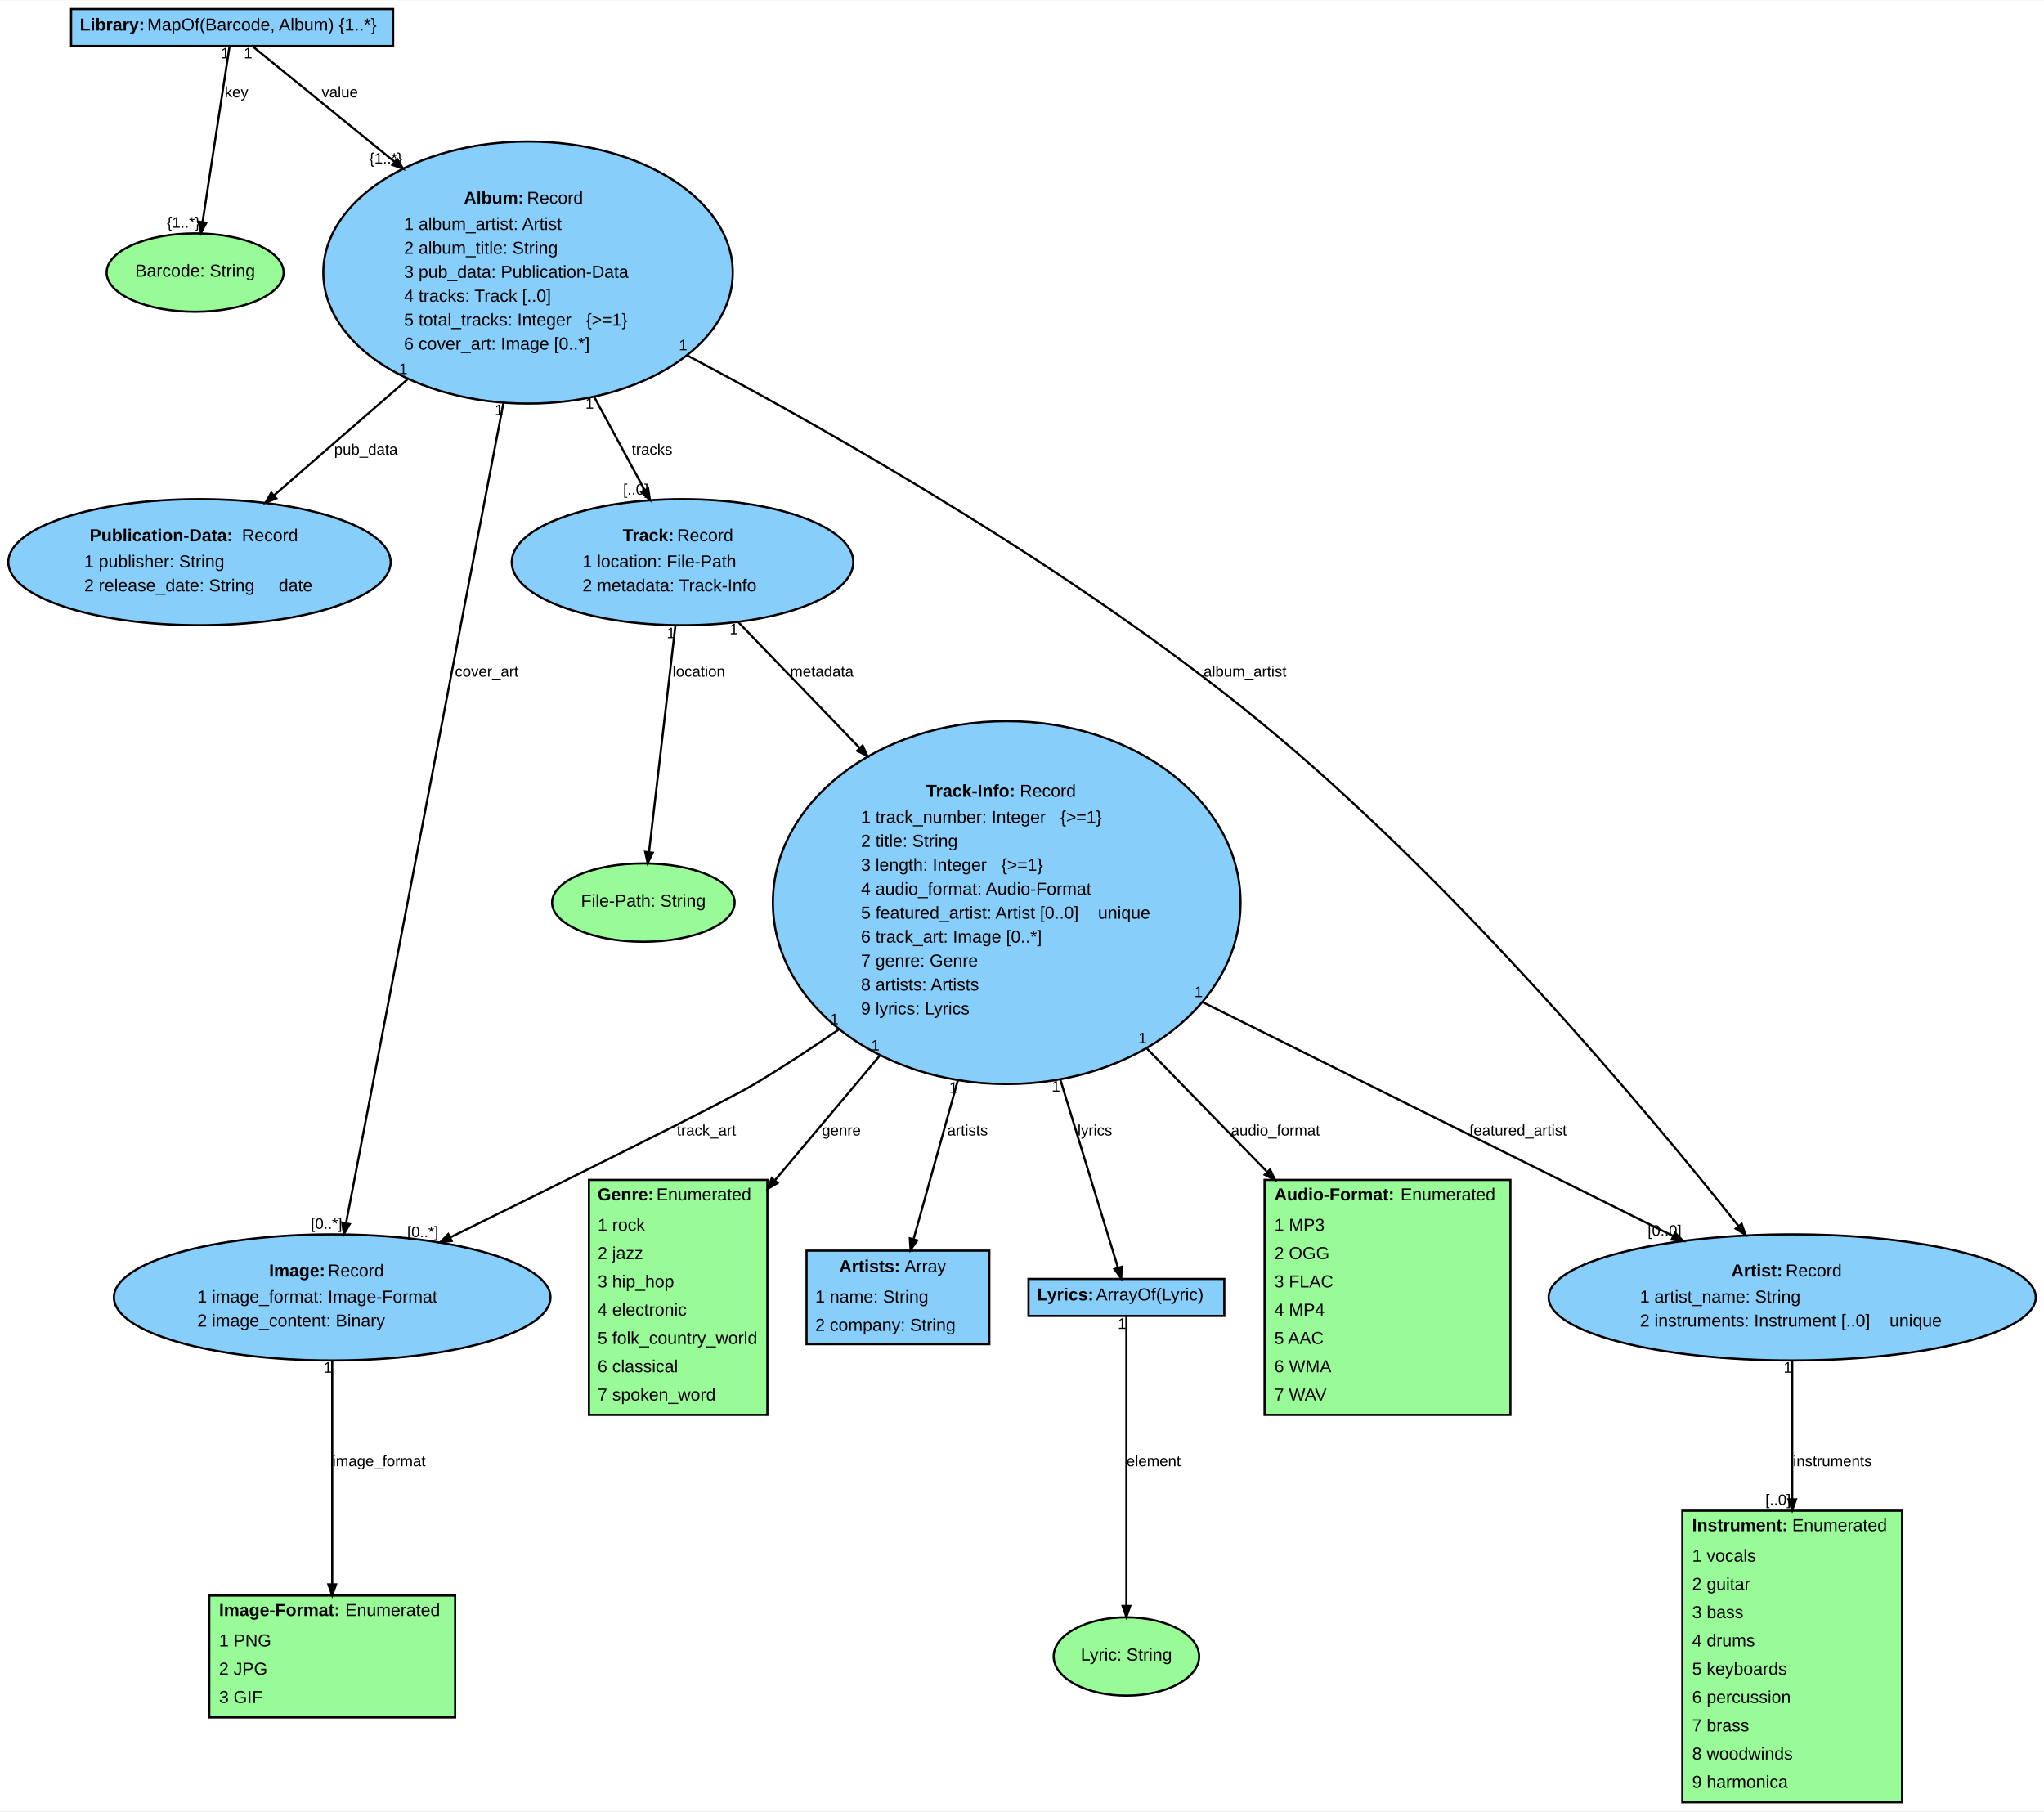
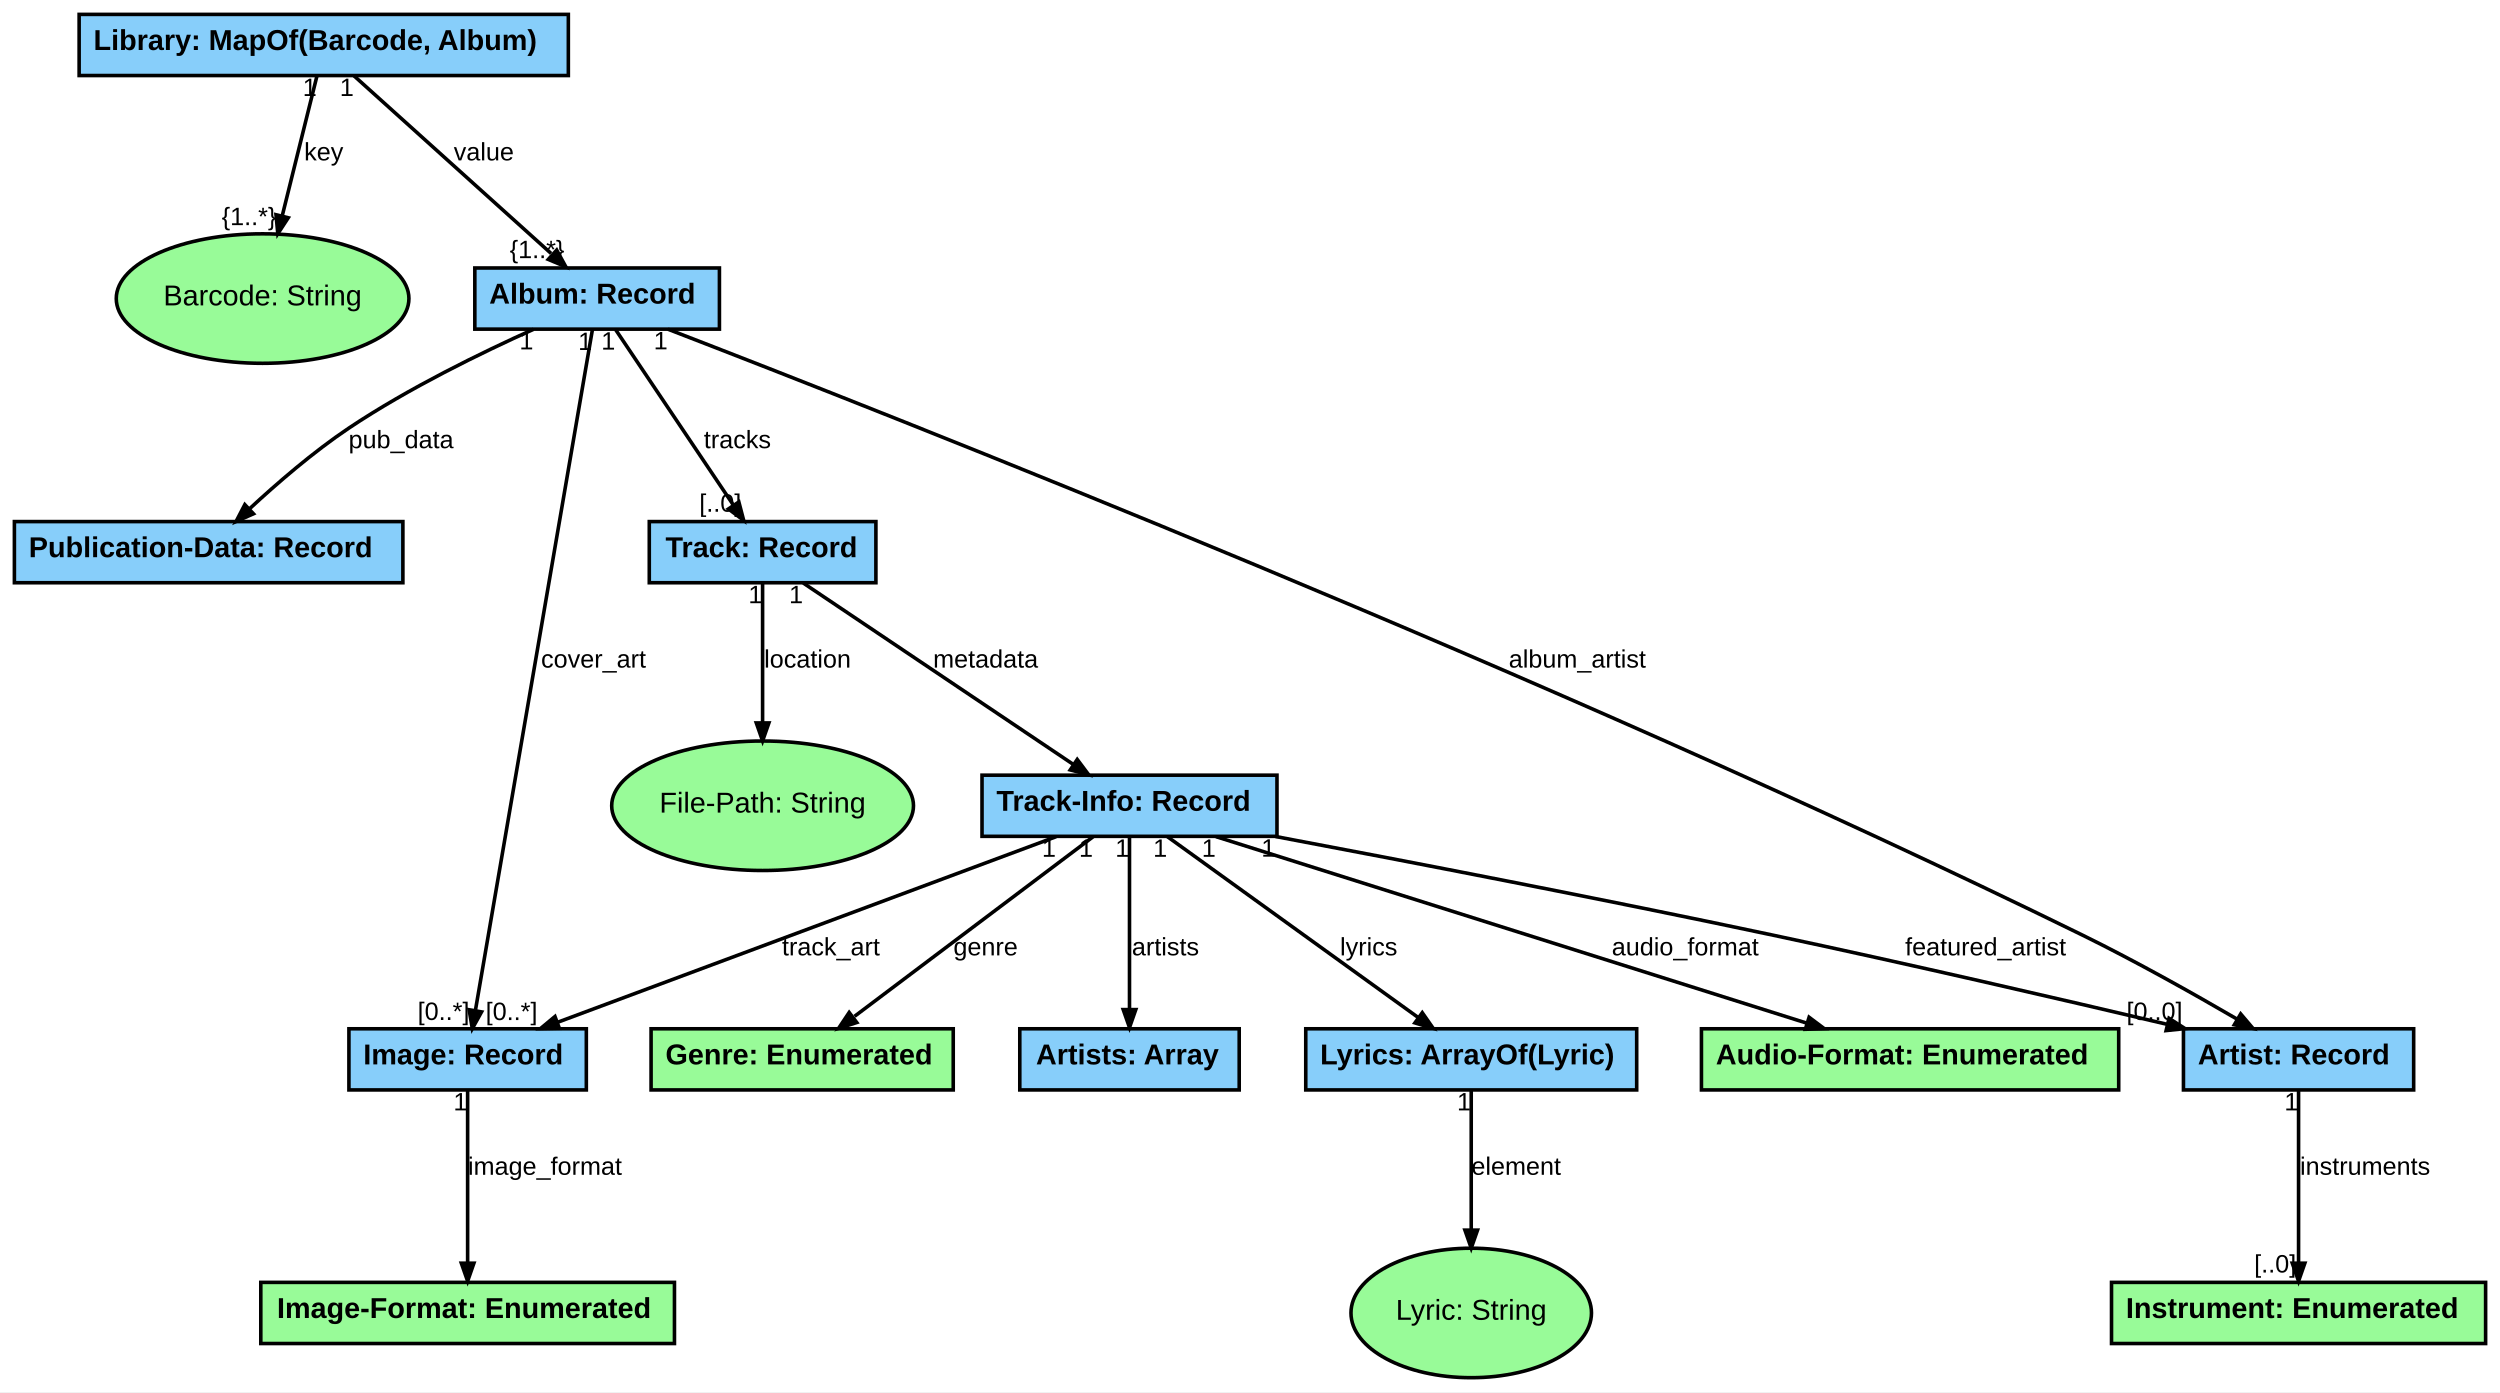
- <svg xmlns="http://www.w3.org/2000/svg" width="939pt" height="832pt" viewBox="0.00 0.00 939.40 832.07">
-   <g id="graph0" class="graph" transform="scale(1 1) rotate(0) translate(4 828.07)">
-     <polygon fill="white" stroke="transparent" points="-4,4 -4,-828.07 935.4,-828.07 935.4,4 -4,4" />
+ <svg xmlns="http://www.w3.org/2000/svg" width="695pt" height="387pt" viewBox="0.00 0.00 695.00 387.00">
+   <g id="graph0" class="graph" transform="scale(1 1) rotate(0) translate(4 383)">
+     <polygon fill="white" stroke="transparent" points="-4,4 -4,-383 691,-383 691,4 -4,4" />
    <g id="node1" class="node">
-       <polygon fill="LightSkyBlue" stroke="transparent" points="28.68,-807.07 28.68,-824.07 176.68,-824.07 176.68,-807.07 28.68,-807.07" />
-       <text text-anchor="start" x="32.68" y="-814.17" font-family="Arial" font-weight="bold" font-size="8.00">Library:</text>
-       <text text-anchor="start" x="63.68" y="-814.17" font-family="Arial" font-size="8.00"> MapOf(Barcode, Album) {1..*}</text>
-       <polygon fill="none" stroke="black" points="28.68,-807.07 28.68,-824.07 176.68,-824.07 176.68,-807.07 28.68,-807.07" />
+       <polygon fill="LightSkyBlue" stroke="transparent" points="18,-362 18,-379 154,-379 154,-362 18,-362" />
+       <text text-anchor="start" x="22" y="-369.1" font-family="Arial" font-weight="bold" font-size="8.00">Library: MapOf(Barcode, Album)</text>
+       <polygon fill="none" stroke="black" points="18,-362 18,-379 154,-379 154,-362 18,-362" />
    </g>
    <g id="node2" class="node">
-       <ellipse fill="palegreen" stroke="black" cx="85.68" cy="-702.96" rx="40.68" ry="18" />
-       <text text-anchor="middle" x="85.68" y="-701.06" font-family="Arial" font-size="8.00">Barcode: String</text>
+       <ellipse fill="palegreen" stroke="black" cx="69" cy="-300" rx="40.68" ry="18" />
+       <text text-anchor="middle" x="69" y="-298.1" font-family="Arial" font-size="8.00">Barcode: String</text>
    </g>
    <g id="edge1" class="edge">
-       <path fill="none" stroke="black" d="M101.51,-806.97C98.99,-790.56 92.96,-751.31 89.11,-726.28" />
-       <polygon fill="black" stroke="black" points="90.81,-725.84 88.32,-721.16 87.35,-726.37 90.81,-725.84" />
-       <text text-anchor="middle" x="104.68" y="-783.47" font-family="Arial" font-size="7.00">key</text>
-       <text text-anchor="middle" x="80.32" y="-723.56" font-family="Arial" font-size="7.00">{1..*}</text>
-       <text text-anchor="middle" x="99.51" y="-801.37" font-family="Arial" font-size="7.00">1</text>
+       <path fill="none" stroke="black" d="M84.12,-361.91C81.81,-352.62 77.81,-336.49 74.5,-323.16" />
+       <polygon fill="black" stroke="black" points="76.13,-322.46 73.23,-318.02 72.73,-323.3 76.13,-322.46" />
+       <text text-anchor="middle" x="86" y="-338.4" font-family="Arial" font-size="7.00">key</text>
+       <text text-anchor="middle" x="65.23" y="-320.42" font-family="Arial" font-size="7.00">{1..*}</text>
+       <text text-anchor="middle" x="82.12" y="-356.31" font-family="Arial" font-size="7.00">1</text>
    </g>
    <g id="node3" class="node">
-       <ellipse fill="LightSkyBlue" stroke="black" cx="238.68" cy="-702.96" rx="94.09" ry="60.21" />
-       <text text-anchor="start" x="209.18" y="-734.56" font-family="Arial" font-weight="bold" font-size="8.00">Album:</text>
-       <text text-anchor="start" x="238.18" y="-734.56" font-family="Arial" font-size="8.00"> Record </text>
-       <text text-anchor="start" x="181.68" y="-722.56" font-family="Arial" font-size="8.00">1 album_artist: Artist     </text>
-       <text text-anchor="start" x="181.68" y="-711.56" font-family="Arial" font-size="8.00">2 album_title: String     </text>
-       <text text-anchor="start" x="181.68" y="-700.56" font-family="Arial" font-size="8.00">3 pub_data: Publication-Data     </text>
-       <text text-anchor="start" x="181.68" y="-689.56" font-family="Arial" font-size="8.00">4 tracks: Track [..0]    </text>
-       <text text-anchor="start" x="181.68" y="-678.56" font-family="Arial" font-size="8.00">5 total_tracks: Integer   {&gt;=1}  </text>
-       <text text-anchor="start" x="181.68" y="-667.56" font-family="Arial" font-size="8.00">6 cover_art: Image [0..*]    </text>
+       <polygon fill="LightSkyBlue" stroke="transparent" points="128,-291.5 128,-308.5 196,-308.5 196,-291.5 128,-291.5" />
+       <text text-anchor="start" x="132" y="-298.6" font-family="Arial" font-weight="bold" font-size="8.00">Album: Record</text>
+       <polygon fill="none" stroke="black" points="128,-291.5 128,-308.5 196,-308.5 196,-291.5 128,-291.5" />
    </g>
    <g id="edge2" class="edge">
-       <path fill="none" stroke="black" d="M112.03,-806.97C125.64,-795.89 152.06,-774.41 177.26,-753.92" />
-       <polygon fill="black" stroke="black" points="178.51,-755.15 181.29,-750.64 176.31,-752.44 178.51,-755.15" />
-       <text text-anchor="middle" x="152.18" y="-783.47" font-family="Arial" font-size="7.00">value</text>
-       <text text-anchor="middle" x="173.29" y="-753.04" font-family="Arial" font-size="7.00">{1..*}</text>
-       <text text-anchor="middle" x="110.03" y="-801.37" font-family="Arial" font-size="7.00">1</text>
+       <path fill="none" stroke="black" d="M94.42,-361.91C107.71,-349.94 133.61,-326.59 149.2,-312.54" />
+       <polygon fill="black" stroke="black" points="150.76,-313.48 153.3,-308.84 148.42,-310.88 150.76,-313.48" />
+       <text text-anchor="middle" x="130.5" y="-338.4" font-family="Arial" font-size="7.00">value</text>
+       <text text-anchor="middle" x="145.3" y="-311.24" font-family="Arial" font-size="7.00">{1..*}</text>
+       <text text-anchor="middle" x="92.42" y="-356.31" font-family="Arial" font-size="7.00">1</text>
    </g>
    <g id="node4" class="node">
-       <ellipse fill="LightSkyBlue" stroke="black" cx="87.68" cy="-569.87" rx="87.86" ry="28.98" />
-       <text text-anchor="start" x="37.18" y="-579.47" font-family="Arial" font-weight="bold" font-size="8.00">Publication-Data:</text>
-       <text text-anchor="start" x="107.18" y="-579.47" font-family="Arial" font-size="8.00"> Record </text>
-       <text text-anchor="start" x="34.68" y="-567.47" font-family="Arial" font-size="8.00">1 publisher: String     </text>
-       <text text-anchor="start" x="34.68" y="-556.47" font-family="Arial" font-size="8.00">2 release_date: String     date</text>
+       <polygon fill="LightSkyBlue" stroke="transparent" points="0,-221 0,-238 108,-238 108,-221 0,-221" />
+       <text text-anchor="start" x="4" y="-228.1" font-family="Arial" font-weight="bold" font-size="8.00">Publication-Data: Record</text>
+       <polygon fill="none" stroke="black" points="0,-221 0,-238 108,-238 108,-221 0,-221" />
    </g>
    <g id="edge4" class="edge">
-       <path fill="none" stroke="black" d="M183.31,-653.89C162.81,-636.09 140.17,-616.44 122.07,-600.72" />
-       <polygon fill="black" stroke="black" points="122.97,-599.18 118.04,-597.23 120.67,-601.83 122.97,-599.18" />
-       <text text-anchor="middle" x="164.18" y="-619.26" font-family="Arial" font-size="7.00">pub_data</text>
-       <text text-anchor="middle" x="181.31" y="-656.29" font-family="Arial" font-size="7.00">1</text>
+       <path fill="none" stroke="black" d="M144.34,-291.47C130,-285.02 109.52,-275.05 93,-264 83.11,-257.38 72.94,-248.57 65.47,-241.65" />
+       <polygon fill="black" stroke="black" points="66.46,-240.17 61.62,-238.02 64.06,-242.72 66.46,-240.17" />
+       <text text-anchor="middle" x="107.5" y="-258.4" font-family="Arial" font-size="7.00">pub_data</text>
+       <text text-anchor="middle" x="142.34" y="-285.87" font-family="Arial" font-size="7.00">1</text>
    </g>
    <g id="node5" class="node">
-       <ellipse fill="LightSkyBlue" stroke="black" cx="148.68" cy="-232" rx="100.32" ry="28.98" />
-       <text text-anchor="start" x="119.68" y="-241.6" font-family="Arial" font-weight="bold" font-size="8.00">Image:</text>
-       <text text-anchor="start" x="146.68" y="-241.6" font-family="Arial" font-size="8.00"> Record </text>
-       <text text-anchor="start" x="86.68" y="-229.6" font-family="Arial" font-size="8.00">1 image_format: Image-Format     </text>
-       <text text-anchor="start" x="86.68" y="-218.6" font-family="Arial" font-size="8.00">2 image_content: Binary     </text>
+       <polygon fill="LightSkyBlue" stroke="transparent" points="93,-80 93,-97 159,-97 159,-80 93,-80" />
+       <text text-anchor="start" x="97" y="-87.1" font-family="Arial" font-weight="bold" font-size="8.00">Image: Record</text>
+       <polygon fill="none" stroke="black" points="93,-80 93,-97 159,-97 159,-80 93,-80" />
    </g>
    <g id="edge6" class="edge">
-       <path fill="none" stroke="black" d="M227.37,-643.04C208.25,-543.39 170.12,-344.73 155.04,-266.12" />
-       <polygon fill="black" stroke="black" points="156.74,-265.7 154.08,-261.12 153.3,-266.36 156.74,-265.7" />
-       <text text-anchor="middle" x="219.68" y="-517.28" font-family="Arial" font-size="7.00">cover_art</text>
-       <text text-anchor="middle" x="146.08" y="-263.52" font-family="Arial" font-size="7.00">[0..*]</text>
-       <text text-anchor="middle" x="225.37" y="-637.44" font-family="Arial" font-size="7.00">1</text>
+       <path fill="none" stroke="black" d="M160.68,-291.3C155.28,-259.91 134.94,-141.54 128.19,-102.26" />
+       <polygon fill="black" stroke="black" points="129.87,-101.69 127.3,-97.05 126.42,-102.28 129.87,-101.69" />
+       <text text-anchor="middle" x="161" y="-197.4" font-family="Arial" font-size="7.00">cover_art</text>
+       <text text-anchor="middle" x="119.3" y="-99.45" font-family="Arial" font-size="7.00">[0..*]</text>
+       <text text-anchor="middle" x="158.68" y="-285.7" font-family="Arial" font-size="7.00">1</text>
    </g>
    <g id="node7" class="node">
-       <ellipse fill="LightSkyBlue" stroke="black" cx="819.68" cy="-232" rx="111.95" ry="28.98" />
-       <text text-anchor="start" x="791.68" y="-241.6" font-family="Arial" font-weight="bold" font-size="8.00">Artist:</text>
-       <text text-anchor="start" x="816.68" y="-241.6" font-family="Arial" font-size="8.00"> Record </text>
-       <text text-anchor="start" x="749.68" y="-229.6" font-family="Arial" font-size="8.00">1 artist_name: String     </text>
-       <text text-anchor="start" x="749.68" y="-218.6" font-family="Arial" font-size="8.00">2 instruments: Instrument [..0]    unique</text>
+       <polygon fill="LightSkyBlue" stroke="transparent" points="603,-80 603,-97 667,-97 667,-80 603,-80" />
+       <text text-anchor="start" x="607" y="-87.1" font-family="Arial" font-weight="bold" font-size="8.00">Artist: Record</text>
+       <polygon fill="none" stroke="black" points="603,-80 603,-97 667,-97 667,-80 603,-80" />
    </g>
    <g id="edge3" class="edge">
-       <path fill="none" stroke="black" d="M311.94,-664.85C382.68,-627.32 491.08,-565.21 574.68,-496.88 664.78,-423.23 753.39,-317.16 795.04,-264.77" />
-       <polygon fill="black" stroke="black" points="796.46,-265.79 798.2,-260.78 793.72,-263.61 796.46,-265.79" />
-       <text text-anchor="middle" x="568.18" y="-517.28" font-family="Arial" font-size="7.00">album_artist</text>
-       <text text-anchor="middle" x="309.94" y="-667.25" font-family="Arial" font-size="7.00">1</text>
+       <path fill="none" stroke="black" d="M181.68,-291.48C241.65,-268.37 427,-195.6 575,-123 589.75,-115.76 606,-106.62 617.86,-99.71" />
+       <polygon fill="black" stroke="black" points="618.91,-101.13 622.34,-97.09 617.14,-98.11 618.91,-101.13" />
+       <text text-anchor="middle" x="434.5" y="-197.4" font-family="Arial" font-size="7.00">album_artist</text>
+       <text text-anchor="middle" x="179.68" y="-285.88" font-family="Arial" font-size="7.00">1</text>
    </g>
    <g id="node9" class="node">
-       <ellipse fill="LightSkyBlue" stroke="black" cx="309.68" cy="-569.87" rx="78.48" ry="28.98" />
-       <text text-anchor="start" x="282.18" y="-579.47" font-family="Arial" font-weight="bold" font-size="8.00">Track:</text>
-       <text text-anchor="start" x="307.18" y="-579.47" font-family="Arial" font-size="8.00"> Record </text>
-       <text text-anchor="start" x="263.68" y="-567.47" font-family="Arial" font-size="8.00">1 location: File-Path     </text>
-       <text text-anchor="start" x="263.68" y="-556.47" font-family="Arial" font-size="8.00">2 metadata: Track-Info     </text>
+       <polygon fill="LightSkyBlue" stroke="transparent" points="176.5,-221 176.5,-238 239.5,-238 239.5,-221 176.5,-221" />
+       <text text-anchor="start" x="181" y="-228.1" font-family="Arial" font-weight="bold" font-size="8.00">Track: Record</text>
+       <polygon fill="none" stroke="black" points="176.5,-221 176.5,-238 239.5,-238 239.5,-221 176.5,-221" />
    </g>
    <g id="edge5" class="edge">
-       <path fill="none" stroke="black" d="M269,-645.99C276.92,-631.36 285.19,-616.08 292.2,-603.15" />
-       <polygon fill="black" stroke="black" points="293.87,-603.73 294.71,-598.5 290.79,-602.07 293.87,-603.73" />
-       <text text-anchor="middle" x="295.68" y="-619.26" font-family="Arial" font-size="7.00">tracks</text>
-       <text text-anchor="middle" x="288.21" y="-600.9" font-family="Arial" font-size="7.00">[..0]</text>
-       <text text-anchor="middle" x="267" y="-640.39" font-family="Arial" font-size="7.00">1</text>
+       <path fill="none" stroke="black" d="M167.1,-291.41C175,-279.64 190.28,-256.89 199.76,-242.77" />
+       <polygon fill="black" stroke="black" points="201.4,-243.46 202.74,-238.34 198.5,-241.51 201.4,-243.46" />
+       <text text-anchor="middle" x="201" y="-258.4" font-family="Arial" font-size="7.00">tracks</text>
+       <text text-anchor="middle" x="196.24" y="-240.74" font-family="Arial" font-size="7.00">[..0]</text>
+       <text text-anchor="middle" x="165.1" y="-285.81" font-family="Arial" font-size="7.00">1</text>
    </g>
    <g id="node6" class="node">
-       <polygon fill="Palegreen" stroke="transparent" points="92.18,-39 92.18,-95 205.18,-95 205.18,-39 92.18,-39" />
-       <text text-anchor="start" x="96.68" y="-85.6" font-family="Arial" font-weight="bold" font-size="8.00">Image-Format:</text>
-       <text text-anchor="start" x="154.68" y="-85.6" font-family="Arial" font-size="8.00"> Enumerated</text>
-       <text text-anchor="start" x="96.68" y="-71.6" font-family="Arial" font-size="8.00">1 PNG</text>
-       <text text-anchor="start" x="96.68" y="-58.6" font-family="Arial" font-size="8.00">2 JPG</text>
-       <text text-anchor="start" x="96.68" y="-45.6" font-family="Arial" font-size="8.00">3 GIF</text>
-       <polygon fill="none" stroke="black" points="92.18,-39 92.18,-95 205.18,-95 205.18,-39 92.18,-39" />
+       <polygon fill="Palegreen" stroke="transparent" points="68.5,-9.5 68.5,-26.5 183.5,-26.5 183.5,-9.5 68.5,-9.5" />
+       <text text-anchor="start" x="73" y="-16.6" font-family="Arial" font-weight="bold" font-size="8.00">Image-Format: Enumerated</text>
+       <polygon fill="none" stroke="black" points="68.5,-9.5 68.5,-26.5 183.5,-26.5 183.5,-9.5 68.5,-9.5" />
    </g>
    <g id="edge7" class="edge">
-       <path fill="none" stroke="black" d="M148.68,-202.98C148.68,-174.41 148.68,-130.15 148.68,-100.17" />
-       <polygon fill="black" stroke="black" points="150.43,-100.11 148.68,-95.11 146.93,-100.11 150.43,-100.11" />
-       <text text-anchor="middle" x="170.18" y="-154.4" font-family="Arial" font-size="7.00">image_format</text>
-       <text text-anchor="middle" x="146.68" y="-197.38" font-family="Arial" font-size="7.00">1</text>
+       <path fill="none" stroke="black" d="M126,-79.91C126,-68.34 126,-46.17 126,-32.01" />
+       <polygon fill="black" stroke="black" points="127.75,-31.84 126,-26.84 124.25,-31.84 127.75,-31.84" />
+       <text text-anchor="middle" x="147.5" y="-56.4" font-family="Arial" font-size="7.00">image_format</text>
+       <text text-anchor="middle" x="124" y="-74.31" font-family="Arial" font-size="7.00">1</text>
    </g>
    <g id="node8" class="node">
-       <polygon fill="Palegreen" stroke="transparent" points="769.18,0 769.18,-134 870.18,-134 870.18,0 769.18,0" />
-       <text text-anchor="start" x="773.68" y="-124.6" font-family="Arial" font-weight="bold" font-size="8.00">Instrument:</text>
-       <text text-anchor="start" x="819.68" y="-124.6" font-family="Arial" font-size="8.00"> Enumerated</text>
-       <text text-anchor="start" x="773.68" y="-110.6" font-family="Arial" font-size="8.00">1 vocals</text>
-       <text text-anchor="start" x="773.68" y="-97.6" font-family="Arial" font-size="8.00">2 guitar</text>
-       <text text-anchor="start" x="773.68" y="-84.6" font-family="Arial" font-size="8.00">3 bass</text>
-       <text text-anchor="start" x="773.68" y="-71.6" font-family="Arial" font-size="8.00">4 drums</text>
-       <text text-anchor="start" x="773.68" y="-58.6" font-family="Arial" font-size="8.00">5 keyboards</text>
-       <text text-anchor="start" x="773.68" y="-45.6" font-family="Arial" font-size="8.00">6 percussion</text>
-       <text text-anchor="start" x="773.68" y="-32.6" font-family="Arial" font-size="8.00">7 brass</text>
-       <text text-anchor="start" x="773.68" y="-19.6" font-family="Arial" font-size="8.00">8 woodwinds</text>
-       <text text-anchor="start" x="773.68" y="-6.6" font-family="Arial" font-size="8.00">9 harmonica</text>
-       <polygon fill="none" stroke="black" points="769.18,0 769.18,-134 870.18,-134 870.18,0 769.18,0" />
+       <polygon fill="Palegreen" stroke="transparent" points="583,-9.5 583,-26.5 687,-26.5 687,-9.5 583,-9.5" />
+       <text text-anchor="start" x="587" y="-16.6" font-family="Arial" font-weight="bold" font-size="8.00">Instrument: Enumerated</text>
+       <polygon fill="none" stroke="black" points="583,-9.5 583,-26.5 687,-26.5 687,-9.5 583,-9.5" />
    </g>
    <g id="edge8" class="edge">
-       <path fill="none" stroke="black" d="M819.68,-202.98C819.68,-185.38 819.68,-161.82 819.68,-139.31" />
-       <polygon fill="black" stroke="black" points="821.43,-139.22 819.68,-134.22 817.93,-139.22 821.43,-139.22" />
-       <text text-anchor="middle" x="838.18" y="-154.4" font-family="Arial" font-size="7.00">instruments</text>
-       <text text-anchor="middle" x="813.18" y="-136.62" font-family="Arial" font-size="7.00">[..0]</text>
-       <text text-anchor="middle" x="817.68" y="-197.38" font-family="Arial" font-size="7.00">1</text>
+       <path fill="none" stroke="black" d="M635,-79.91C635,-68.34 635,-46.17 635,-32.01" />
+       <polygon fill="black" stroke="black" points="636.75,-31.84 635,-26.84 633.25,-31.84 636.75,-31.84" />
+       <text text-anchor="middle" x="653.5" y="-56.4" font-family="Arial" font-size="7.00">instruments</text>
+       <text text-anchor="middle" x="628.5" y="-29.24" font-family="Arial" font-size="7.00">[..0]</text>
+       <text text-anchor="middle" x="633" y="-74.31" font-family="Arial" font-size="7.00">1</text>
    </g>
    <g id="node10" class="node">
-       <ellipse fill="LightSkyBlue" stroke="black" cx="458.68" cy="-413.44" rx="107.46" ry="83.38" />
-       <text text-anchor="start" x="421.68" y="-462.04" font-family="Arial" font-weight="bold" font-size="8.00">Track-Info:</text>
-       <text text-anchor="start" x="464.68" y="-462.04" font-family="Arial" font-size="8.00"> Record </text>
-       <text text-anchor="start" x="391.68" y="-450.04" font-family="Arial" font-size="8.00">1 track_number: Integer   {&gt;=1}  </text>
-       <text text-anchor="start" x="391.68" y="-439.04" font-family="Arial" font-size="8.00">2 title: String     </text>
-       <text text-anchor="start" x="391.68" y="-428.04" font-family="Arial" font-size="8.00">3 length: Integer   {&gt;=1}  </text>
-       <text text-anchor="start" x="391.68" y="-417.04" font-family="Arial" font-size="8.00">4 audio_format: Audio-Format     </text>
-       <text text-anchor="start" x="391.68" y="-406.04" font-family="Arial" font-size="8.00">5 featured_artist: Artist [0..0]    unique</text>
-       <text text-anchor="start" x="391.68" y="-395.04" font-family="Arial" font-size="8.00">6 track_art: Image [0..*]    </text>
-       <text text-anchor="start" x="391.68" y="-384.04" font-family="Arial" font-size="8.00">7 genre: Genre     </text>
-       <text text-anchor="start" x="391.68" y="-373.04" font-family="Arial" font-size="8.00">8 artists: Artists     </text>
-       <text text-anchor="start" x="391.68" y="-362.04" font-family="Arial" font-size="8.00">9 lyrics: Lyrics     </text>
+       <polygon fill="LightSkyBlue" stroke="transparent" points="269,-150.5 269,-167.5 351,-167.5 351,-150.5 269,-150.5" />
+       <text text-anchor="start" x="273" y="-157.6" font-family="Arial" font-weight="bold" font-size="8.00">Track-Info: Record</text>
+       <polygon fill="none" stroke="black" points="269,-150.5 269,-167.5 351,-167.5 351,-150.5 269,-150.5" />
    </g>
    <g id="edge10" class="edge">
-       <path fill="none" stroke="black" d="M335.3,-542.32C350.73,-526.33 371.17,-505.14 390.96,-484.62" />
-       <polygon fill="black" stroke="black" points="392.44,-485.62 394.65,-480.8 389.92,-483.18 392.44,-485.62" />
-       <text text-anchor="middle" x="373.68" y="-517.28" font-family="Arial" font-size="7.00">metadata</text>
-       <text text-anchor="middle" x="333.3" y="-536.72" font-family="Arial" font-size="7.00">1</text>
+       <path fill="none" stroke="black" d="M219.31,-220.91C237.61,-208.61 273.77,-184.33 294.47,-170.43" />
+       <polygon fill="black" stroke="black" points="295.47,-171.87 298.64,-167.63 293.52,-168.96 295.47,-171.87" />
+       <text text-anchor="middle" x="270" y="-197.4" font-family="Arial" font-size="7.00">metadata</text>
+       <text text-anchor="middle" x="217.31" y="-215.31" font-family="Arial" font-size="7.00">1</text>
    </g>
    <g id="node13" class="node">
-       <ellipse fill="palegreen" stroke="black" cx="291.68" cy="-413.44" rx="41.95" ry="18" />
-       <text text-anchor="middle" x="291.68" y="-411.54" font-family="Arial" font-size="8.00">File-Path: String</text>
+       <ellipse fill="palegreen" stroke="black" cx="208" cy="-159" rx="41.95" ry="18" />
+       <text text-anchor="middle" x="208" y="-157.1" font-family="Arial" font-size="8.00">File-Path: String</text>
    </g>
    <g id="edge9" class="edge">
-       <path fill="none" stroke="black" d="M306.38,-540.54C302.9,-510.67 297.48,-464.2 294.29,-436.79" />
-       <polygon fill="black" stroke="black" points="296,-436.34 293.68,-431.58 292.52,-436.75 296,-436.34" />
-       <text text-anchor="middle" x="317.18" y="-517.28" font-family="Arial" font-size="7.00">location</text>
-       <text text-anchor="middle" x="304.38" y="-534.94" font-family="Arial" font-size="7.00">1</text>
+       <path fill="none" stroke="black" d="M208,-220.91C208,-211.62 208,-195.49 208,-182.16" />
+       <polygon fill="black" stroke="black" points="209.75,-182.02 208,-177.02 206.25,-182.02 209.75,-182.02" />
+       <text text-anchor="middle" x="220.5" y="-197.4" font-family="Arial" font-size="7.00">location</text>
+       <text text-anchor="middle" x="206" y="-215.31" font-family="Arial" font-size="7.00">1</text>
    </g>
    <g id="edge13" class="edge">
-       <path fill="none" stroke="black" d="M381.48,-355.1C368.73,-346.36 355.5,-337.69 342.68,-330 329.64,-322.17 255.74,-285.56 203.02,-259.64" />
-       <polygon fill="black" stroke="black" points="203.57,-257.96 198.31,-257.32 202.02,-261.1 203.57,-257.96" />
-       <text text-anchor="middle" x="320.68" y="-306.4" font-family="Arial" font-size="7.00">track_art</text>
-       <text text-anchor="middle" x="190.31" y="-259.72" font-family="Arial" font-size="7.00">[0..*]</text>
-       <text text-anchor="middle" x="379.48" y="-357.5" font-family="Arial" font-size="7.00">1</text>
+       <path fill="none" stroke="black" d="M289.61,-150.41C255.67,-137.77 187.71,-112.47 150.96,-98.79" />
+       <polygon fill="black" stroke="black" points="151.5,-97.13 146.21,-97.02 150.28,-100.41 151.5,-97.13" />
+       <text text-anchor="middle" x="227" y="-117.4" font-family="Arial" font-size="7.00">track_art</text>
+       <text text-anchor="middle" x="138.21" y="-99.42" font-family="Arial" font-size="7.00">[0..*]</text>
+       <text text-anchor="middle" x="287.61" y="-144.81" font-family="Arial" font-size="7.00">1</text>
    </g>
    <g id="edge12" class="edge">
-       <path fill="none" stroke="black" d="M548.85,-367.62C616.69,-333.9 707.48,-288.77 764.78,-260.29" />
-       <polygon fill="black" stroke="black" points="765.83,-261.72 769.53,-257.93 764.27,-258.59 765.83,-261.72" />
-       <text text-anchor="middle" x="693.68" y="-306.4" font-family="Arial" font-size="7.00">featured_artist</text>
-       <text text-anchor="middle" x="761.03" y="-260.33" font-family="Arial" font-size="7.00">[0..0]</text>
-       <text text-anchor="middle" x="546.85" y="-370.02" font-family="Arial" font-size="7.00">1</text>
+       <path fill="none" stroke="black" d="M350.6,-150.45C386.93,-143.6 441.61,-133.07 489,-123 526.39,-115.06 568.98,-105.19 598.47,-98.23" />
+       <polygon fill="black" stroke="black" points="598.99,-99.9 603.45,-97.05 598.18,-96.5 598.99,-99.9" />
+       <text text-anchor="middle" x="548" y="-117.4" font-family="Arial" font-size="7.00">featured_artist</text>
+       <text text-anchor="middle" x="594.95" y="-99.45" font-family="Arial" font-size="7.00">[0..0]</text>
+       <text text-anchor="middle" x="348.6" y="-144.85" font-family="Arial" font-size="7.00">1</text>
    </g>
    <g id="node11" class="node">
-       <polygon fill="Palegreen" stroke="transparent" points="577.18,-178 577.18,-286 690.18,-286 690.18,-178 577.18,-178" />
-       <text text-anchor="start" x="581.68" y="-276.6" font-family="Arial" font-weight="bold" font-size="8.00">Audio-Format:</text>
-       <text text-anchor="start" x="639.68" y="-276.6" font-family="Arial" font-size="8.00"> Enumerated</text>
-       <text text-anchor="start" x="581.68" y="-262.6" font-family="Arial" font-size="8.00">1 MP3</text>
-       <text text-anchor="start" x="581.68" y="-249.6" font-family="Arial" font-size="8.00">2 OGG</text>
-       <text text-anchor="start" x="581.68" y="-236.6" font-family="Arial" font-size="8.00">3 FLAC</text>
-       <text text-anchor="start" x="581.68" y="-223.6" font-family="Arial" font-size="8.00">4 MP4</text>
-       <text text-anchor="start" x="581.68" y="-210.6" font-family="Arial" font-size="8.00">5 AAC</text>
-       <text text-anchor="start" x="581.68" y="-197.6" font-family="Arial" font-size="8.00">6 WMA</text>
-       <text text-anchor="start" x="581.68" y="-184.6" font-family="Arial" font-size="8.00">7 WAV</text>
-       <polygon fill="none" stroke="black" points="577.18,-178 577.18,-286 690.18,-286 690.18,-178 577.18,-178" />
+       <polygon fill="Palegreen" stroke="transparent" points="469,-80 469,-97 585,-97 585,-80 469,-80" />
+       <text text-anchor="start" x="473" y="-87.1" font-family="Arial" font-weight="bold" font-size="8.00">Audio-Format: Enumerated</text>
+       <polygon fill="none" stroke="black" points="469,-80 469,-97 585,-97 585,-80 469,-80" />
    </g>
    <g id="edge11" class="edge">
-       <path fill="none" stroke="black" d="M523.1,-346.39C541.13,-327.9 560.57,-307.97 578.04,-290.05" />
-       <polygon fill="black" stroke="black" points="579.73,-290.82 581.97,-286.02 577.23,-288.38 579.73,-290.82" />
-       <text text-anchor="middle" x="582.18" y="-306.4" font-family="Arial" font-size="7.00">audio_format</text>
-       <text text-anchor="middle" x="521.1" y="-348.79" font-family="Arial" font-size="7.00">1</text>
+       <path fill="none" stroke="black" d="M334.05,-150.41C374.32,-137.7 455.21,-112.16 498.36,-98.54" />
+       <polygon fill="black" stroke="black" points="498.93,-100.2 503.17,-97.02 497.88,-96.86 498.93,-100.2" />
+       <text text-anchor="middle" x="464.5" y="-117.4" font-family="Arial" font-size="7.00">audio_format</text>
+       <text text-anchor="middle" x="332.05" y="-144.81" font-family="Arial" font-size="7.00">1</text>
    </g>
    <g id="node12" class="node">
-       <polygon fill="Palegreen" stroke="transparent" points="266.68,-178 266.68,-286 348.68,-286 348.68,-178 266.68,-178" />
-       <text text-anchor="start" x="270.68" y="-276.6" font-family="Arial" font-weight="bold" font-size="8.00">Genre:</text>
-       <text text-anchor="start" x="297.68" y="-276.6" font-family="Arial" font-size="8.00"> Enumerated</text>
-       <text text-anchor="start" x="270.68" y="-262.6" font-family="Arial" font-size="8.00">1 rock</text>
-       <text text-anchor="start" x="270.68" y="-249.6" font-family="Arial" font-size="8.00">2 jazz</text>
-       <text text-anchor="start" x="270.68" y="-236.6" font-family="Arial" font-size="8.00">3 hip_hop</text>
-       <text text-anchor="start" x="270.68" y="-223.6" font-family="Arial" font-size="8.00">4 electronic</text>
-       <text text-anchor="start" x="270.68" y="-210.6" font-family="Arial" font-size="8.00">5 folk_country_world</text>
-       <text text-anchor="start" x="270.68" y="-197.6" font-family="Arial" font-size="8.00">6 classical</text>
-       <text text-anchor="start" x="270.68" y="-184.6" font-family="Arial" font-size="8.00">7 spoken_word</text>
-       <polygon fill="none" stroke="black" points="266.68,-178 266.68,-286 348.68,-286 348.68,-178 266.68,-178" />
+       <polygon fill="Palegreen" stroke="transparent" points="177,-80 177,-97 261,-97 261,-80 177,-80" />
+       <text text-anchor="start" x="181" y="-87.1" font-family="Arial" font-weight="bold" font-size="8.00">Genre: Enumerated</text>
+       <polygon fill="none" stroke="black" points="177,-80 177,-97 261,-97 261,-80 177,-80" />
    </g>
    <g id="edge14" class="edge">
-       <path fill="none" stroke="black" d="M400.3,-343.06C384.33,-324.08 367.28,-303.82 352.22,-285.92" />
-       <polygon fill="black" stroke="black" points="353.39,-284.6 348.84,-281.91 350.72,-286.86 353.39,-284.6" />
-       <text text-anchor="middle" x="382.68" y="-306.4" font-family="Arial" font-size="7.00">genre</text>
-       <text text-anchor="middle" x="398.3" y="-345.46" font-family="Arial" font-size="7.00">1</text>
+       <path fill="none" stroke="black" d="M299.91,-150.41C283.79,-138.27 252.13,-114.44 233.56,-100.46" />
+       <polygon fill="black" stroke="black" points="234.18,-98.74 229.13,-97.13 232.07,-101.53 234.18,-98.74" />
+       <text text-anchor="middle" x="270" y="-117.4" font-family="Arial" font-size="7.00">genre</text>
+       <text text-anchor="middle" x="297.91" y="-144.81" font-family="Arial" font-size="7.00">1</text>
    </g>
    <g id="node14" class="node">
-       <polygon fill="LightSkyBlue" stroke="transparent" points="366.68,-210.5 366.68,-253.5 450.68,-253.5 450.68,-210.5 366.68,-210.5" />
-       <text text-anchor="start" x="381.68" y="-243.6" font-family="Arial" font-weight="bold" font-size="8.00">Artists:</text>
-       <text text-anchor="start" x="411.68" y="-243.6" font-family="Arial" font-size="8.00"> Array </text>
-       <text text-anchor="start" x="370.68" y="-229.6" font-family="Arial" font-size="8.00">1 name: String     </text>
-       <text text-anchor="start" x="370.68" y="-216.6" font-family="Arial" font-size="8.00">2 company: String     </text>
-       <polygon fill="none" stroke="black" points="366.68,-210.5 366.68,-253.5 450.68,-253.5 450.68,-210.5 366.68,-210.5" />
+       <polygon fill="LightSkyBlue" stroke="transparent" points="279.5,-80 279.5,-97 340.5,-97 340.5,-80 279.5,-80" />
+       <text text-anchor="start" x="284" y="-87.1" font-family="Arial" font-weight="bold" font-size="8.00">Artists: Array</text>
+       <polygon fill="none" stroke="black" points="279.5,-80 279.5,-97 340.5,-97 340.5,-80 279.5,-80" />
    </g>
    <g id="edge15" class="edge">
-       <path fill="none" stroke="black" d="M436.17,-331.64C428.87,-305.45 421.29,-278.24 415.94,-259.05" />
-       <polygon fill="black" stroke="black" points="417.52,-258.2 414.49,-253.86 414.15,-259.14 417.52,-258.2" />
-       <text text-anchor="middle" x="440.68" y="-306.4" font-family="Arial" font-size="7.00">artists</text>
-       <text text-anchor="middle" x="434.17" y="-326.04" font-family="Arial" font-size="7.00">1</text>
+       <path fill="none" stroke="black" d="M310,-150.41C310,-138.84 310,-116.67 310,-102.51" />
+       <polygon fill="black" stroke="black" points="311.75,-102.34 310,-97.34 308.25,-102.34 311.75,-102.34" />
+       <text text-anchor="middle" x="320" y="-117.4" font-family="Arial" font-size="7.00">artists</text>
+       <text text-anchor="middle" x="308" y="-144.81" font-family="Arial" font-size="7.00">1</text>
    </g>
    <g id="node16" class="node">
-       <polygon fill="LightSkyBlue" stroke="transparent" points="468.68,-223.5 468.68,-240.5 558.68,-240.5 558.68,-223.5 468.68,-223.5" />
-       <text text-anchor="start" x="472.68" y="-230.6" font-family="Arial" font-weight="bold" font-size="8.00">Lyrics:</text>
-       <text text-anchor="start" x="499.68" y="-230.6" font-family="Arial" font-size="8.00"> ArrayOf(Lyric) </text>
-       <polygon fill="none" stroke="black" points="468.68,-223.5 468.68,-240.5 558.68,-240.5 558.68,-223.5 468.68,-223.5" />
+       <polygon fill="LightSkyBlue" stroke="transparent" points="359,-80 359,-97 451,-97 451,-80 359,-80" />
+       <text text-anchor="start" x="363" y="-87.1" font-family="Arial" font-weight="bold" font-size="8.00">Lyrics: ArrayOf(Lyric)</text>
+       <polygon fill="none" stroke="black" points="359,-80 359,-97 451,-97 451,-80 359,-80" />
    </g>
    <g id="edge16" class="edge">
-       <path fill="none" stroke="black" d="M483.29,-332.17C493.45,-299.02 504.14,-264.13 509.74,-245.87" />
-       <polygon fill="black" stroke="black" points="511.51,-246.05 511.3,-240.76 508.16,-245.03 511.51,-246.05" />
-       <text text-anchor="middle" x="499.18" y="-306.4" font-family="Arial" font-size="7.00">lyrics</text>
-       <text text-anchor="middle" x="481.29" y="-326.57" font-family="Arial" font-size="7.00">1</text>
+       <path fill="none" stroke="black" d="M320.53,-150.41C337.51,-138.17 370.97,-114.04 390.3,-100.1" />
+       <polygon fill="black" stroke="black" points="391.39,-101.47 394.42,-97.13 389.34,-98.63 391.39,-101.47" />
+       <text text-anchor="middle" x="376.5" y="-117.4" font-family="Arial" font-size="7.00">lyrics</text>
+       <text text-anchor="middle" x="318.53" y="-144.81" font-family="Arial" font-size="7.00">1</text>
    </g>
    <g id="node15" class="node">
-       <ellipse fill="palegreen" stroke="black" cx="513.68" cy="-67" rx="33.43" ry="18" />
-       <text text-anchor="middle" x="513.68" y="-65.1" font-family="Arial" font-size="8.00">Lyric: String</text>
+       <ellipse fill="palegreen" stroke="black" cx="405" cy="-18" rx="33.43" ry="18" />
+       <text text-anchor="middle" x="405" y="-16.1" font-family="Arial" font-size="8.00">Lyric: String</text>
    </g>
    <g id="edge17" class="edge">
-       <path fill="none" stroke="black" d="M513.68,-223.14C513.68,-199.32 513.68,-127.32 513.68,-90.38" />
-       <polygon fill="black" stroke="black" points="515.43,-90.2 513.68,-85.2 511.93,-90.2 515.43,-90.2" />
-       <text text-anchor="middle" x="526.18" y="-154.4" font-family="Arial" font-size="7.00">element</text>
-       <text text-anchor="middle" x="511.68" y="-217.54" font-family="Arial" font-size="7.00">1</text>
+       <path fill="none" stroke="black" d="M405,-79.91C405,-70.62 405,-54.49 405,-41.16" />
+       <polygon fill="black" stroke="black" points="406.75,-41.02 405,-36.02 403.25,-41.02 406.75,-41.02" />
+       <text text-anchor="middle" x="417.5" y="-56.4" font-family="Arial" font-size="7.00">element</text>
+       <text text-anchor="middle" x="403" y="-74.31" font-family="Arial" font-size="7.00">1</text>
    </g>
  </g>
</svg>
